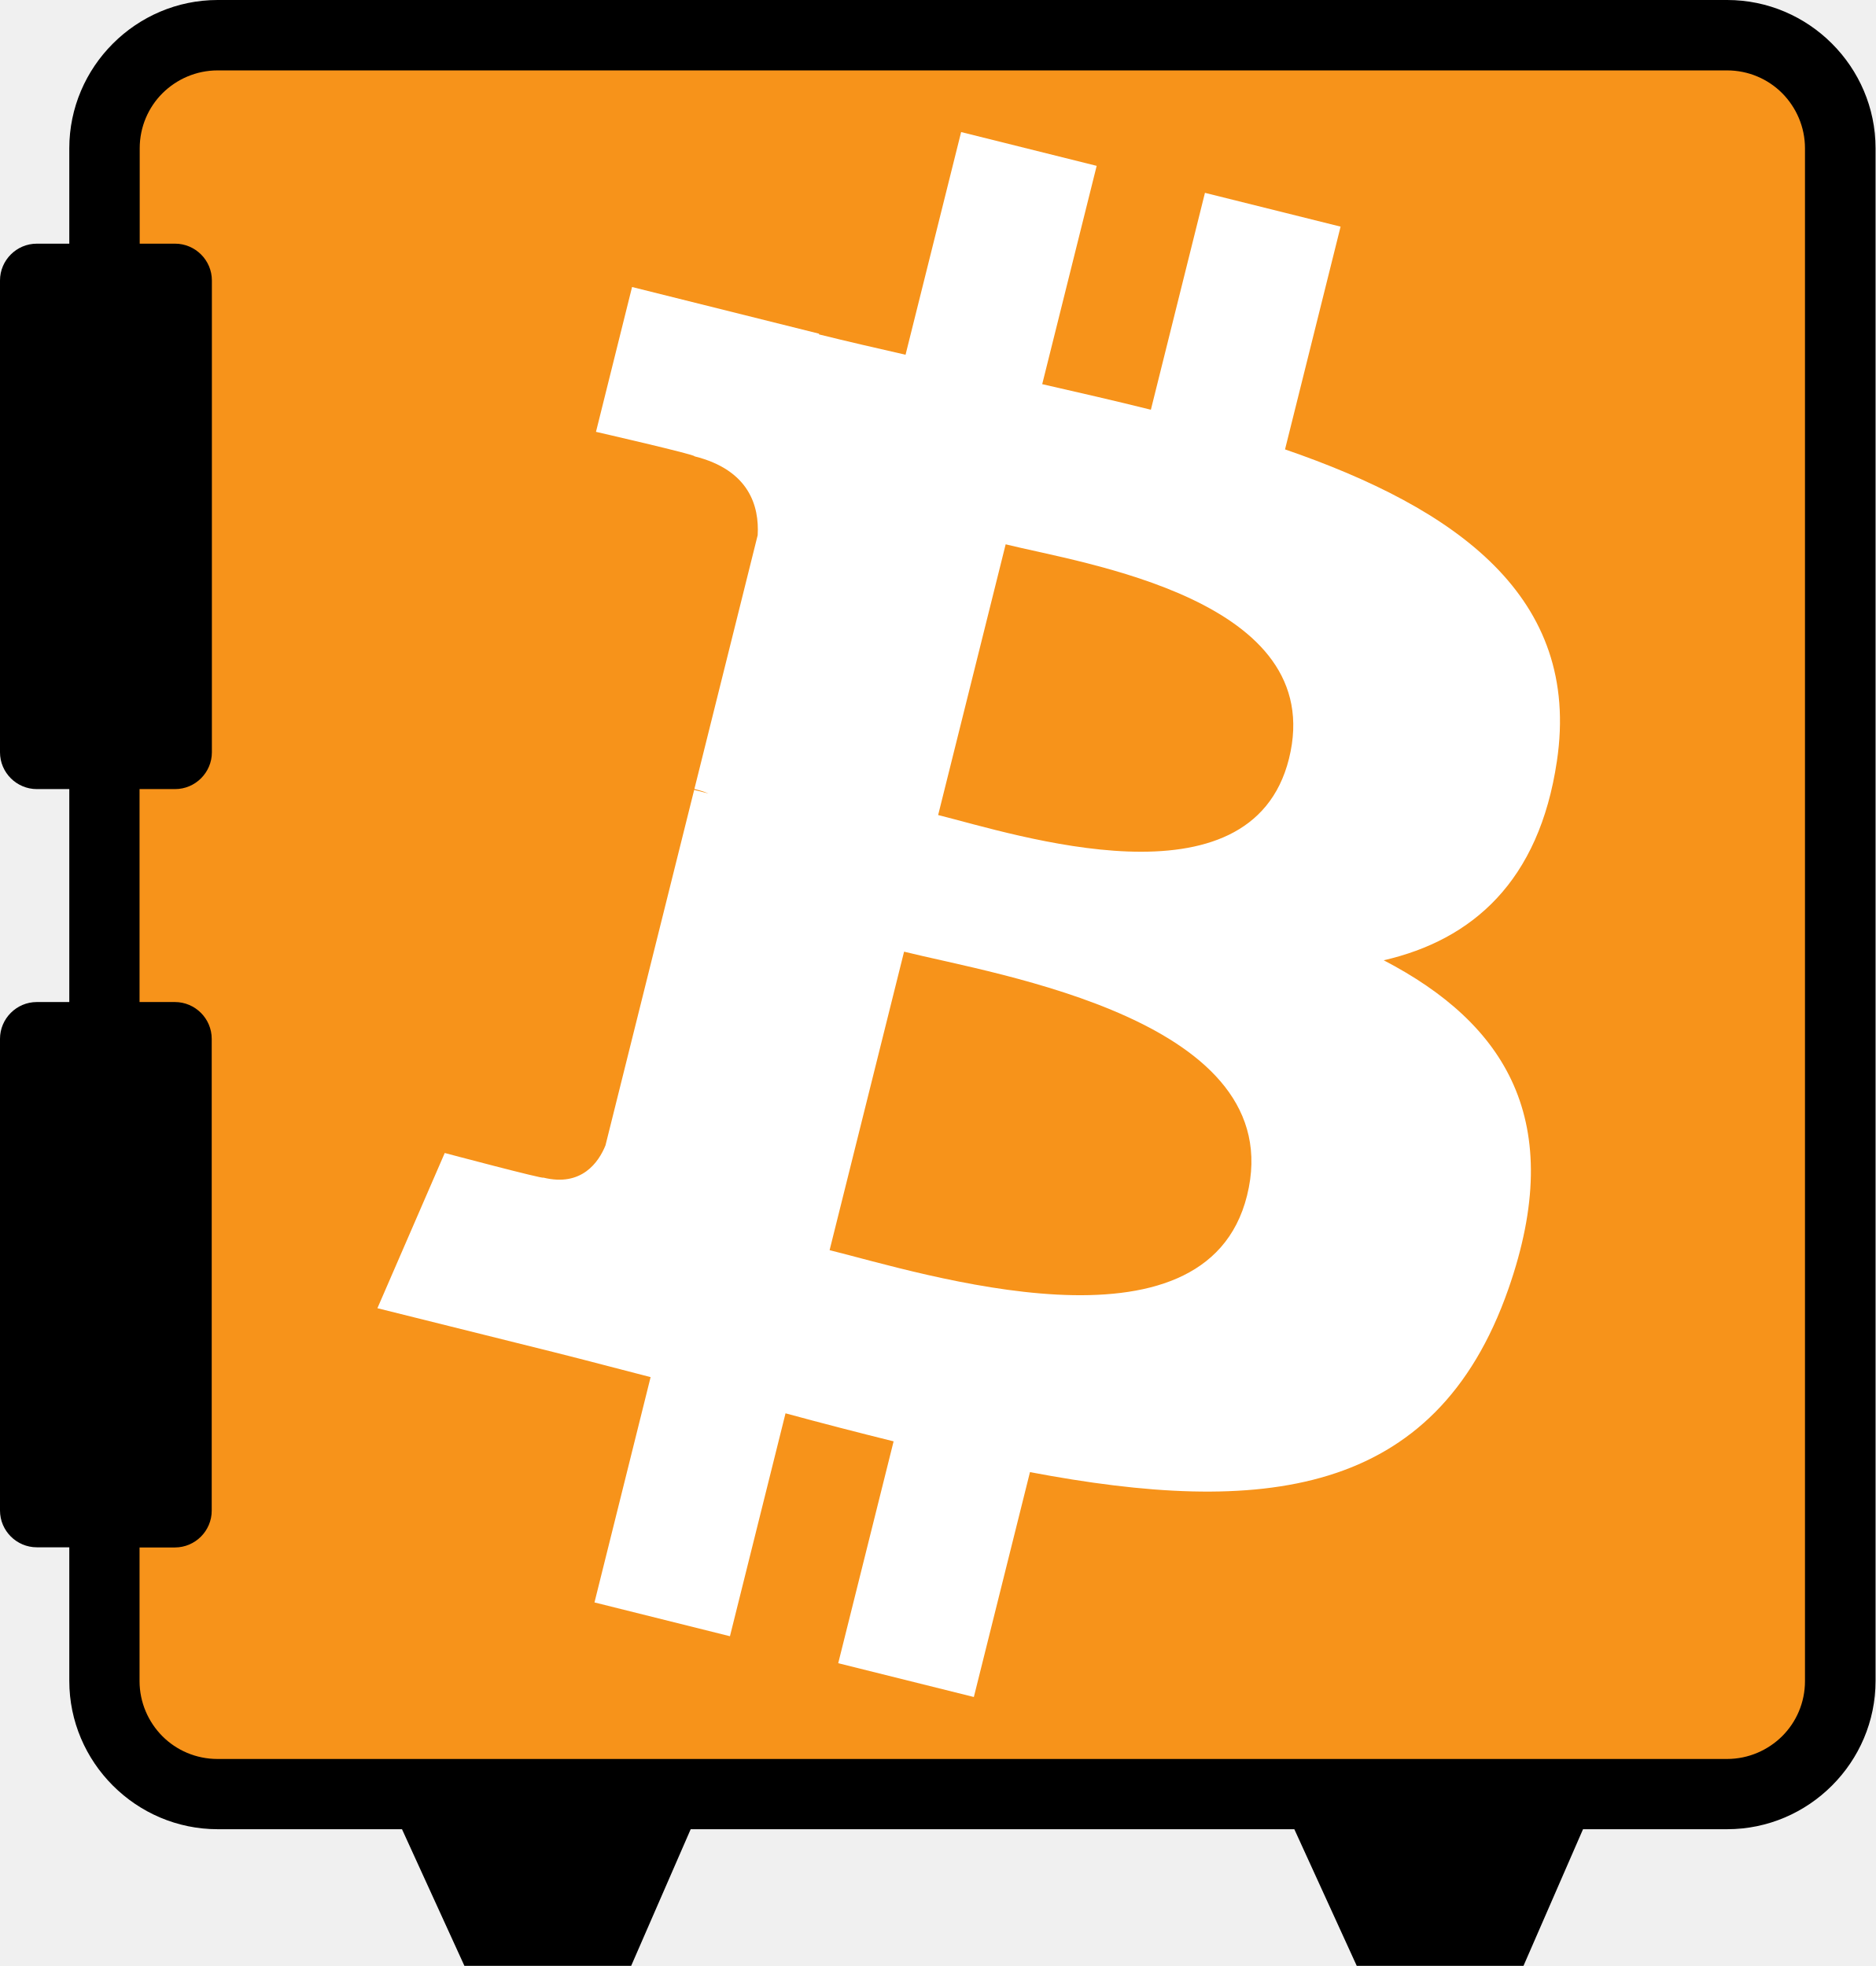
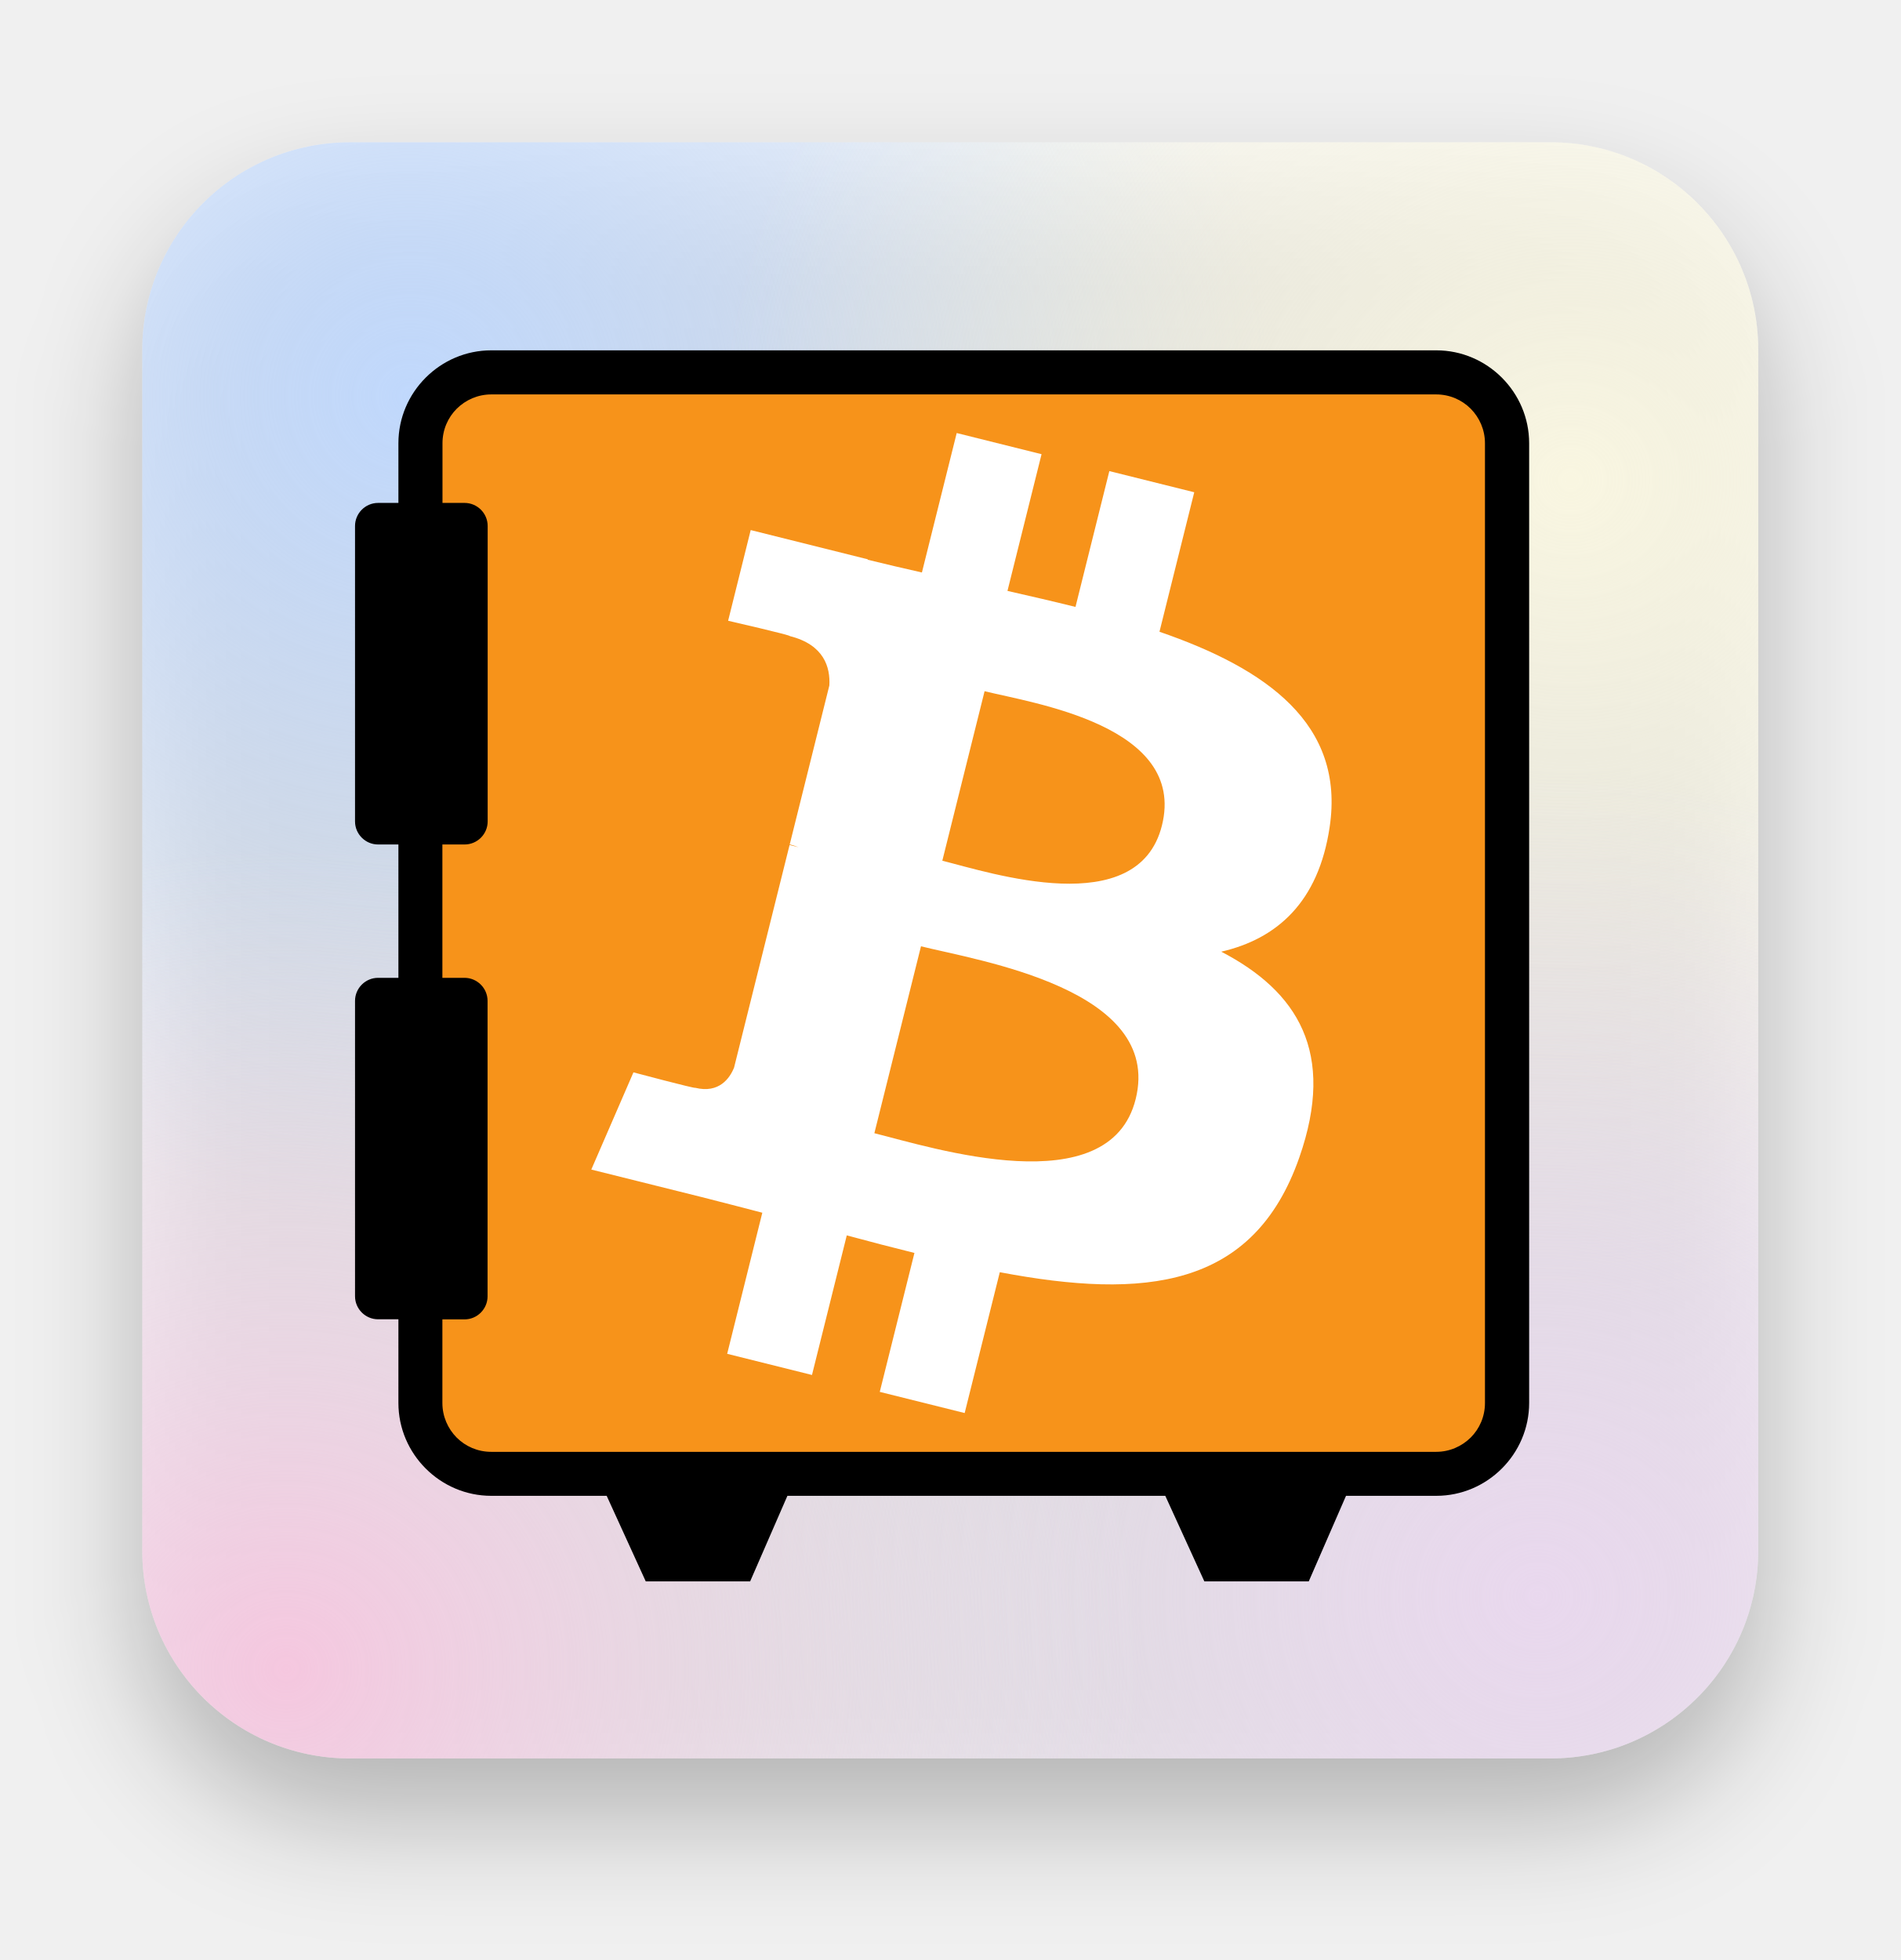
- <svg xmlns="http://www.w3.org/2000/svg" version="1.1" id="Layer_1" x="0px" y="0px" viewBox="0 0 117.2 122.88" xml:space="preserve" style="enable-background:new 0 0 117.2 122.88">
-   <defs id="defs9" />
-   <rect style="fill:#f7931a;fill-opacity:1;stroke:#00410e;stroke-width:1.002;paint-order:markers stroke fill" id="rect4782" width="108.72" height="107.341" x="6.903" y="4.152" ry="6.045" />
-   <path d="m 13.6,0 h 94.33 c 2.54,0 4.86,1.04 6.54,2.72 l 0.01,0.01 c 1.68,1.68 2.72,4 2.72,6.54 v 95.79 c 0,2.54 -1.04,4.86 -2.72,6.54 l -0.01,0.01 c -1.68,1.68 -4,2.72 -6.54,2.72 h -9.01 l -3.72,8.54 H 84.78 l -3.9,-8.54 H 43.16 l -3.72,8.54 H 29.02 l -3.9,-8.54 H 13.6 c -2.54,0 -4.86,-1.04 -6.54,-2.72 L 7.05,111.6 c -1.68,-1.68 -2.72,-4 -2.72,-6.54 V 96.71 H 2.3 C 1.04,96.71 0,95.68 0,94.41 V 64.93 c 0,-1.26 1.03,-2.3 2.3,-2.3 H 4.33 V 49.32 H 2.3 C 1.04,49.32 0,48.29 0,47.02 V 17.53 c 0,-1.26 1.03,-2.3 2.3,-2.3 H 4.33 V 9.27 C 4.33,6.73 5.37,4.41 7.05,2.73 L 7.06,2.72 C 8.74,1.04 11.06,0 13.6,0 Z M 8.72,62.63 h 2.21 c 1.26,0 2.3,1.03 2.3,2.3 v 29.49 c 0,1.26 -1.03,2.3 -2.3,2.3 H 8.72 v 8.35 c 0,1.34 0.55,2.56 1.42,3.44 l 0.01,0.01 c 0.88,0.88 2.1,1.42 3.44,1.42 h 94.33 c 1.34,0 2.56,-0.55 3.44,-1.42 l 0.01,-0.01 c 0.88,-0.88 1.42,-2.1 1.42,-3.44 V 9.27 c 0,-1.34 -0.55,-2.56 -1.42,-3.44 L 111.36,5.82 C 110.48,4.94 109.26,4.4 107.92,4.4 H 13.6 c -1.34,0 -2.56,0.55 -3.44,1.42 L 10.15,5.83 C 9.27,6.71 8.73,7.93 8.73,9.27 v 5.96 h 2.21 c 1.26,0 2.3,1.03 2.3,2.3 v 29.49 c 0,1.26 -1.03,2.3 -2.3,2.3 H 8.72 Z" id="path2" style="fill:#000000;fill-opacity:1" />
-   <path d="M 97.287,47.577 C 98.825,37.299 90.999,31.774 80.299,28.088 l 3.471,-13.923 -8.475,-2.112 -3.379,13.556 c -2.228,-0.555 -4.516,-1.079 -6.79,-1.598 L 68.529,10.366 60.059,8.254 56.586,22.172 c -1.844,-0.42 -3.654,-0.835 -5.412,-1.272 l 0.01,-0.043 -11.688,-2.918 -2.254,9.052 c 0,0 6.288,1.441 6.155,1.53 3.432,0.857 4.053,3.128 3.949,4.929 l -3.954,15.861 c 0.237,0.06 0.543,0.147 0.881,0.282 -0.282,-0.07 -0.584,-0.147 -0.896,-0.222 l -5.542,22.219 c -0.42,1.043 -1.484,2.607 -3.884,2.013 0.084,0.123 -6.16,-1.538 -6.16,-1.538 l -4.207,9.701 11.029,2.749 c 2.052,0.514 4.062,1.052 6.042,1.559 l -3.507,14.082 8.465,2.112 3.473,-13.932 c 2.312,0.628 4.557,1.207 6.754,1.752 l -3.461,13.867 8.475,2.112 3.507,-14.056 C 78.812,94.748 89.679,93.645 94.253,80.574 97.939,70.05 94.07,63.979 86.466,60.02 92.003,58.743 96.174,55.101 97.287,47.577 Z M 77.924,74.73 c -2.619,10.524 -20.339,4.835 -26.084,3.408 l 4.654,-18.656 c 5.745,1.434 24.167,4.272 21.43,15.248 z M 80.545,47.425 c -2.39,9.573 -17.138,4.709 -21.922,3.517 l 4.219,-16.921 c 4.784,1.192 20.191,3.418 17.703,13.404 z" id="path4-2" style="fill:#ffffff;fill-opacity:1;stroke-width:2.414" />
+ <svg xmlns="http://www.w3.org/2000/svg" xmlns:xlink="http://www.w3.org/1999/xlink" width="32.061mm" height="33.061mm" viewBox="0 0 32.061 33.061" version="1.1" id="svg5" xml:space="preserve">
+   <defs id="defs2">
+     <linearGradient id="linearGradient16631">
+       <stop style="stop-color:#f5c7df;stop-opacity:1;" offset="0" id="stop16627" />
+       <stop style="stop-color:#f1e9f8;stop-opacity:0;" offset="0.998" id="stop16629" />
+     </linearGradient>
+     <linearGradient id="linearGradient15895">
+       <stop style="stop-color:#e9d8ee;stop-opacity:1;" offset="0" id="stop15891" />
+       <stop style="stop-color:#eee1f2;stop-opacity:0;" offset="0.998" id="stop15893" />
+     </linearGradient>
+     <linearGradient id="linearGradient15159">
+       <stop style="stop-color:#f9f6e1;stop-opacity:1;" offset="0" id="stop15155" />
+       <stop style="stop-color:#f9f6e1;stop-opacity:0;" offset="0.998" id="stop15157" />
+     </linearGradient>
+     <linearGradient id="linearGradient9232">
+       <stop style="stop-color:#c0d8fc;stop-opacity:1;" offset="0" id="stop9228" />
+       <stop style="stop-color:#c2d9fc;stop-opacity:0;" offset="1" id="stop9230" />
+     </linearGradient>
+     <linearGradient id="linearGradient9202">
+       <stop style="stop-color:#000000;stop-opacity:1;" offset="0" id="stop9200" />
+     </linearGradient>
+     <linearGradient id="linearGradient9196">
+       <stop style="stop-color:#000000;stop-opacity:1;" offset="0" id="stop9194" />
+     </linearGradient>
+     <linearGradient id="linearGradient8435">
+       <stop style="stop-color:#4cff00;stop-opacity:1;" offset="0" id="stop9189" />
+       <stop style="stop-color:#ff0000;stop-opacity:0;" offset="1" id="stop9191" />
+     </linearGradient>
+     <linearGradient id="linearGradient8435-1">
+       <stop style="stop-color:#ff0000;stop-opacity:0.984;" offset="0" id="stop8431" />
+       <stop style="stop-color:#ff0000;stop-opacity:0;" offset="1" id="stop8433" />
+     </linearGradient>
+     <radialGradient xlink:href="#linearGradient9232" id="radialGradient9234" cx="82.475" cy="145.364" fx="82.475" fy="145.364" r="12.218" gradientTransform="matrix(1.188976,0,0,1.141058,-93.53713,-161.5906)" gradientUnits="userSpaceOnUse" />
+     <radialGradient xlink:href="#linearGradient15159" id="radialGradient14421" gradientUnits="userSpaceOnUse" gradientTransform="matrix(1.188976,0,0,1.141058,-73.96404,-160.175)" cx="82.475" cy="145.364" fx="82.475" fy="145.364" r="12.218" />
+     <radialGradient xlink:href="#linearGradient15895" id="radialGradient15163" gradientUnits="userSpaceOnUse" gradientTransform="matrix(1.188976,0,0,1.141058,-74.51799,-141.3405)" cx="82.475" cy="145.364" fx="82.475" fy="145.364" r="12.218" />
+     <radialGradient xlink:href="#linearGradient16631" id="radialGradient15899" gradientUnits="userSpaceOnUse" gradientTransform="matrix(1.188976,0,0,1.141058,-95.62986,-140.1095)" cx="82.475" cy="145.364" fx="82.475" fy="145.364" r="12.218" />
+     <clipPath clipPathUnits="userSpaceOnUse" id="clipPath2675">
+       <rect style="opacity:1;fill:#ff0000;fill-opacity:1;stroke-width:0.907;stroke-linecap:round;stroke-linejoin:bevel" id="rect2677" width="27.261" height="27.261" x="1.0026702e-15" y="-1.3877788e-15" ry="3.503" />
+     </clipPath>
+     <filter style="color-interpolation-filters:sRGB" id="filter2727" x="-0.088" y="-0.088" width="1.176" height="1.213">
+       <feFlood flood-opacity="0.498" flood-color="rgb(0,0,0)" result="flood" id="feFlood2717" />
+       <feComposite in="flood" in2="SourceGraphic" operator="in" result="composite1" id="feComposite2719" />
+       <feGaussianBlur in="composite1" stdDeviation="1" result="blur" id="feGaussianBlur2721" />
+       <feOffset dx="0" dy="1" result="offset" id="feOffset2723" />
+       <feComposite in="SourceGraphic" in2="offset" operator="over" result="composite2" id="feComposite2725" />
+     </filter>
+   </defs>
+   <rect style="opacity:1;fill:#ffffff;fill-opacity:0.505;stroke-width:0.907;stroke-linecap:round;stroke-linejoin:bevel;filter:url(#filter2727)" id="rect2667" width="27.261" height="27.261" x="2.4" y="2.4" ry="3.503" />
+   <g id="layer3" transform="translate(-8.969304,-8.969304)" />
+   <g id="layer1" transform="translate(-100.3386,-143.8386)">
+     <g id="g2673" clip-path="url(#clipPath2675)" transform="translate(102.7386,146.2386)">
+       <ellipse style="fill:url(#radialGradient9234);fill-opacity:1;stroke-width:0.89;stroke-linecap:round;stroke-linejoin:bevel" id="path7662" cx="4.524" cy="4.278" rx="14.527" ry="13.941" />
+       <ellipse style="fill:url(#radialGradient14421);fill-opacity:1;stroke-width:0.89;stroke-linecap:round;stroke-linejoin:bevel" id="ellipse14419" cx="24.097" cy="5.693" rx="14.527" ry="13.941" />
+       <ellipse style="fill:url(#radialGradient15163);fill-opacity:1;stroke-width:0.89;stroke-linecap:round;stroke-linejoin:bevel" id="ellipse15161" cx="23.543" cy="24.528" rx="14.527" ry="13.941" />
+       <ellipse style="opacity:1;fill:url(#radialGradient15899);fill-opacity:1;stroke-width:0.89;stroke-linecap:round;stroke-linejoin:bevel" id="ellipse15897" cx="2.431" cy="25.759" rx="14.527" ry="13.941" />
+     </g>
+     <g id="g5857" transform="matrix(0.1690013,0,0,0.1690013,106.3278,149.748)">
+       <rect style="fill:#f7931a;fill-opacity:1;stroke:#00410e;stroke-width:1.002;paint-order:markers stroke fill" id="rect4782" width="108.72" height="107.341" x="6.903" y="4.152" ry="6.045" />
+       <path d="m 13.6,0 h 94.33 c 2.54,0 4.86,1.04 6.54,2.72 l 0.01,0.01 c 1.68,1.68 2.72,4 2.72,6.54 v 95.79 c 0,2.54 -1.04,4.86 -2.72,6.54 l -0.01,0.01 c -1.68,1.68 -4,2.72 -6.54,2.72 h -9.01 l -3.72,8.54 H 84.78 l -3.9,-8.54 H 43.16 l -3.72,8.54 H 29.02 l -3.9,-8.54 H 13.6 c -2.54,0 -4.86,-1.04 -6.54,-2.72 L 7.05,111.6 c -1.68,-1.68 -2.72,-4 -2.72,-6.54 V 96.71 H 2.3 C 1.04,96.71 0,95.68 0,94.41 V 64.93 c 0,-1.26 1.03,-2.3 2.3,-2.3 H 4.33 V 49.32 H 2.3 C 1.04,49.32 0,48.29 0,47.02 V 17.53 c 0,-1.26 1.03,-2.3 2.3,-2.3 H 4.33 V 9.27 C 4.33,6.73 5.37,4.41 7.05,2.73 L 7.06,2.72 C 8.74,1.04 11.06,0 13.6,0 Z M 8.72,62.63 h 2.21 c 1.26,0 2.3,1.03 2.3,2.3 v 29.49 c 0,1.26 -1.03,2.3 -2.3,2.3 H 8.72 v 8.35 c 0,1.34 0.55,2.56 1.42,3.44 l 0.01,0.01 c 0.88,0.88 2.1,1.42 3.44,1.42 h 94.33 c 1.34,0 2.56,-0.55 3.44,-1.42 l 0.01,-0.01 c 0.88,-0.88 1.42,-2.1 1.42,-3.44 V 9.27 c 0,-1.34 -0.55,-2.56 -1.42,-3.44 L 111.36,5.82 C 110.48,4.94 109.26,4.4 107.92,4.4 H 13.6 c -1.34,0 -2.56,0.55 -3.44,1.42 L 10.15,5.83 C 9.27,6.71 8.73,7.93 8.73,9.27 v 5.96 h 2.21 c 1.26,0 2.3,1.03 2.3,2.3 v 29.49 c 0,1.26 -1.03,2.3 -2.3,2.3 H 8.72 Z" id="path2" style="fill:#000000;fill-opacity:1" />
+       <path d="M 97.287,47.577 C 98.825,37.299 90.999,31.774 80.299,28.088 l 3.471,-13.923 -8.475,-2.112 -3.379,13.556 c -2.228,-0.555 -4.516,-1.079 -6.79,-1.598 L 68.529,10.366 60.059,8.254 56.586,22.172 c -1.844,-0.42 -3.654,-0.835 -5.412,-1.272 l 0.01,-0.043 -11.688,-2.918 -2.254,9.052 c 0,0 6.288,1.441 6.155,1.53 3.432,0.857 4.053,3.128 3.949,4.929 l -3.954,15.861 c 0.237,0.06 0.543,0.147 0.881,0.282 -0.282,-0.07 -0.584,-0.147 -0.896,-0.222 l -5.542,22.219 c -0.42,1.043 -1.484,2.607 -3.884,2.013 0.084,0.123 -6.16,-1.538 -6.16,-1.538 l -4.207,9.701 11.029,2.749 c 2.052,0.514 4.062,1.052 6.042,1.559 l -3.507,14.082 8.465,2.112 3.473,-13.932 c 2.312,0.628 4.557,1.207 6.754,1.752 l -3.461,13.867 8.475,2.112 3.507,-14.056 C 78.812,94.748 89.679,93.645 94.253,80.574 97.939,70.05 94.07,63.979 86.466,60.02 92.003,58.743 96.174,55.101 97.287,47.577 Z M 77.924,74.73 c -2.619,10.524 -20.339,4.835 -26.084,3.408 l 4.654,-18.656 c 5.745,1.434 24.167,4.272 21.43,15.248 z M 80.545,47.425 c -2.39,9.573 -17.138,4.709 -21.922,3.517 l 4.219,-16.921 c 4.784,1.192 20.191,3.418 17.703,13.404 z" id="path4-2" style="fill:#ffffff;fill-opacity:1;stroke-width:2.414" />
+     </g>
+   </g>
</svg>
